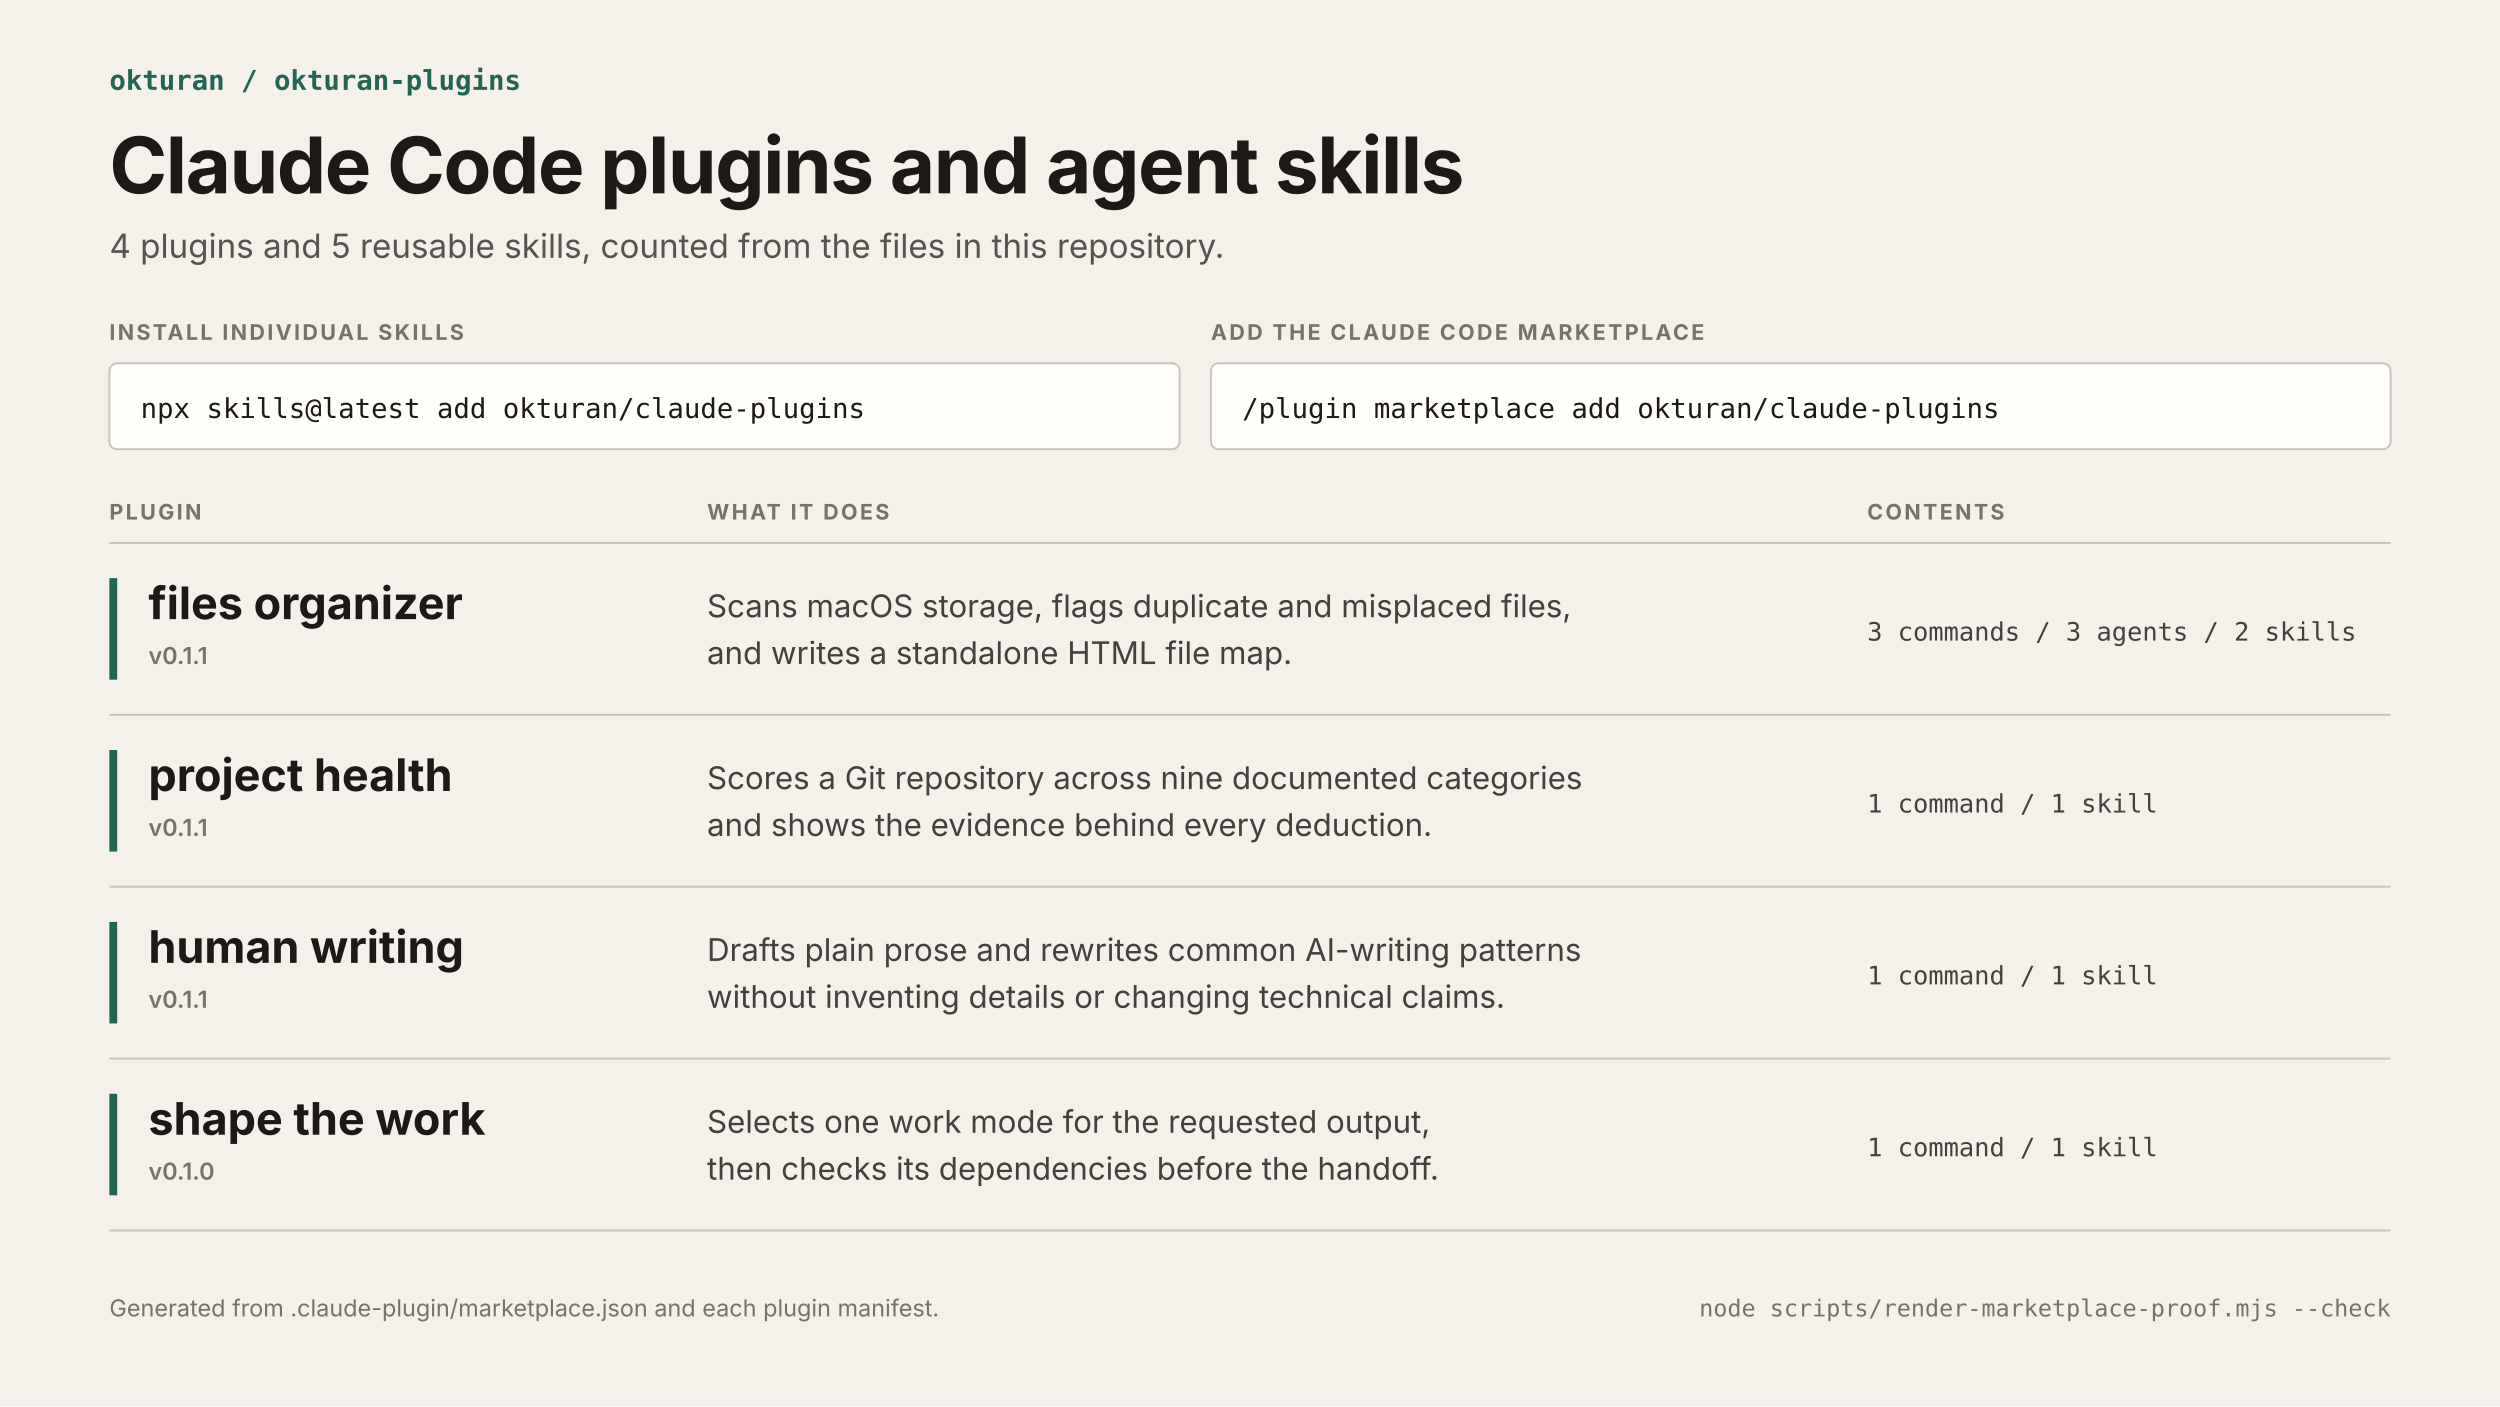
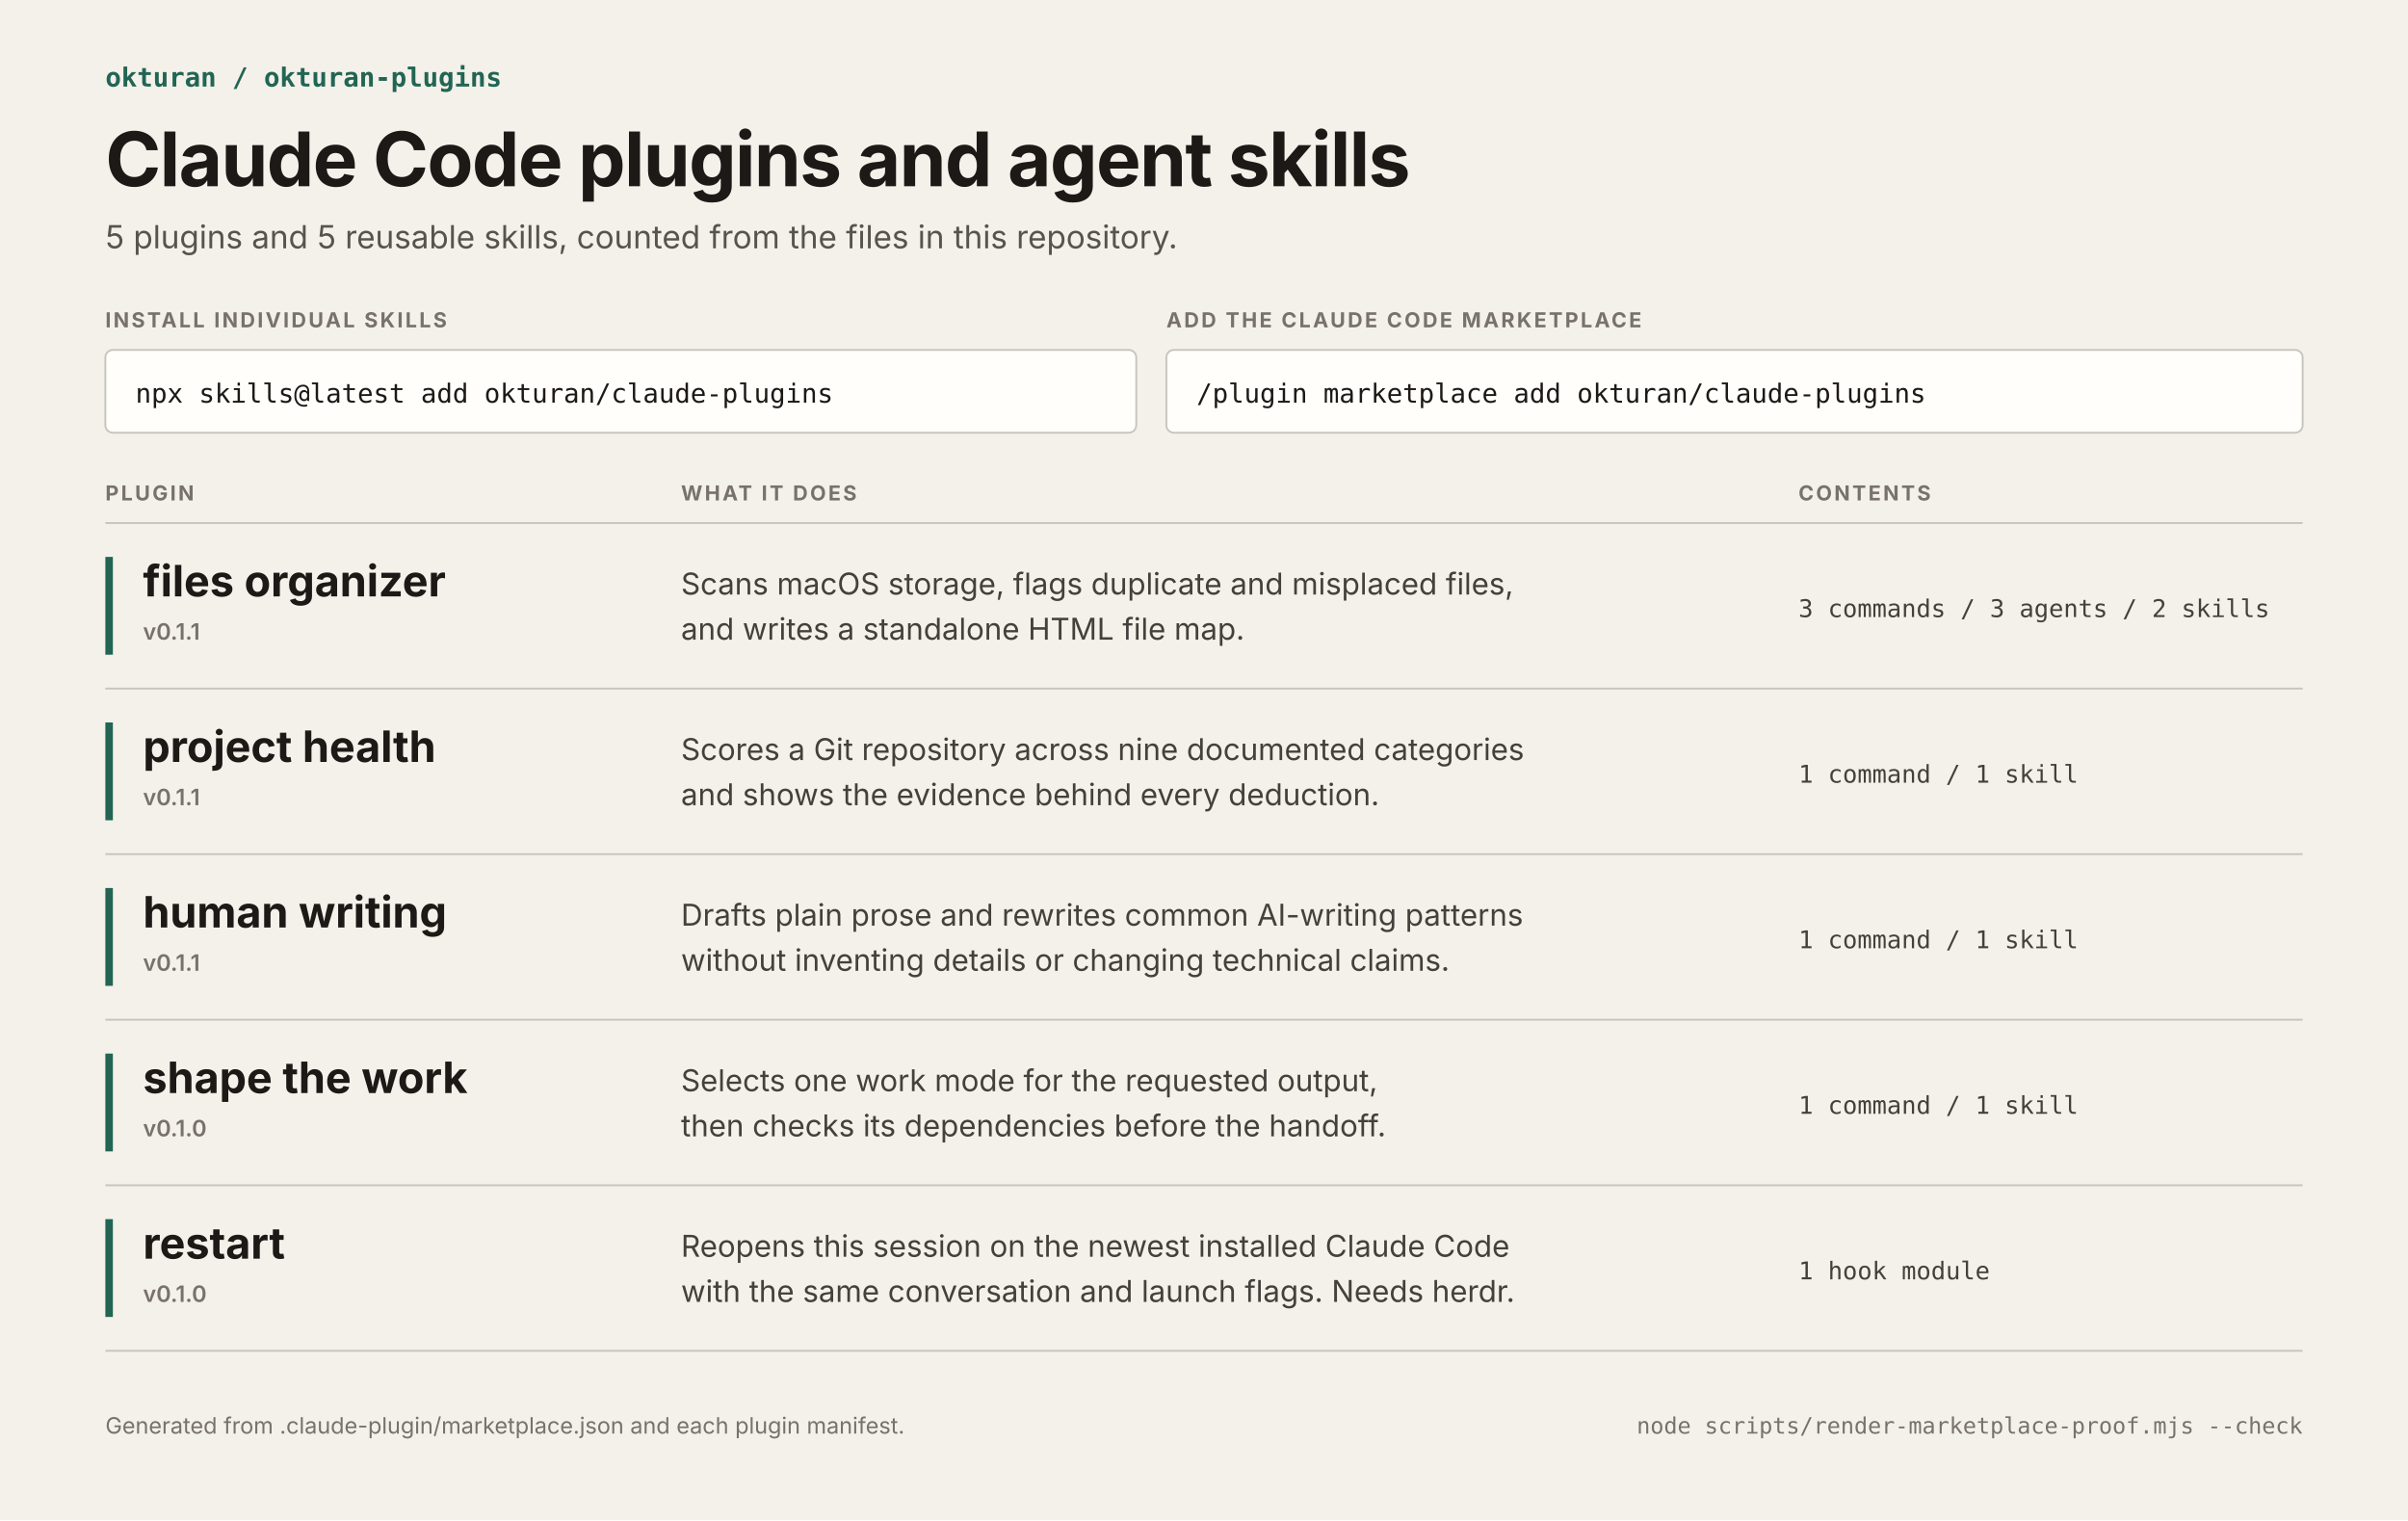
- <svg xmlns="http://www.w3.org/2000/svg" width="1280" height="720" viewBox="0 0 1280 720" role="img" aria-labelledby="title desc">
+ <svg xmlns="http://www.w3.org/2000/svg" width="1280" height="808" viewBox="0 0 1280 808" role="img" aria-labelledby="title desc">
  <defs>
    <style>
      text { fill: #1c1917; font-family: -apple-system, BlinkMacSystemFont, "Segoe UI", sans-serif; }
      .repo { fill: #226554; font-size: 14px; font-weight: 650; }
      .hero { font-size: 40px; font-weight: 680; letter-spacing: -0.7px; }
      .sub { fill: #57534e; font-size: 17px; }
      .column { fill: #78716c; font-size: 11px; font-weight: 700; letter-spacing: 1.2px; }
      .row-title { font-size: 23px; font-weight: 650; text-transform: capitalize; }
      .version { fill: #78716c; font-size: 12px; font-weight: 600; }
      .body { fill: #44403c; font-size: 16px; }
      .contents { fill: #44403c; font-size: 13px; }
      .code { font-size: 14px; }
      .footer { fill: #78716c; font-size: 12px; }
      .rule { stroke: #c9c5bd; stroke-width: 1; }
      .mono { font-family: ui-monospace, SFMono-Regular, Menlo, monospace; }
    </style>
  </defs>
-   <rect width="1280" height="720" fill="#f4f1ea" />
+   <rect width="1280" height="808" fill="#f4f1ea" />
  <text x="56" y="46" class="repo mono">okturan / okturan-plugins</text>
  <text x="56" y="99" class="hero">Claude Code plugins and agent skills</text>
-   <text x="56" y="132" class="sub">4 plugins and 5 reusable skills, counted from the files in this repository.</text>
+   <text x="56" y="132" class="sub">5 plugins and 5 reusable skills, counted from the files in this repository.</text>
  <text x="56" y="174" class="column">INSTALL INDIVIDUAL SKILLS</text>
  <g transform="translate(56 186)">
    <rect width="548" height="44" rx="4" fill="#fffefa" stroke="#c9c5bd" />
    <text x="16" y="28" class="code mono">npx skills@latest add okturan/claude-plugins</text>
  </g>
  <text x="620" y="174" class="column">ADD THE CLAUDE CODE MARKETPLACE</text>
  <g transform="translate(620 186)">
    <rect width="604" height="44" rx="4" fill="#fffefa" stroke="#c9c5bd" />
    <text x="16" y="28" class="code mono">/plugin marketplace add okturan/claude-plugins</text>
  </g>
  <text x="56" y="266" class="column">PLUGIN</text>
  <text x="362" y="266" class="column">WHAT IT DOES</text>
  <text x="956" y="266" class="column">CONTENTS</text>
  <g transform="translate(56 278)">
    <line x1="0" y1="0" x2="1168" y2="0" class="rule" />
    <rect x="0" y="18" width="4" height="52" fill="#226554" />
    <text x="20" y="39" class="row-title">files organizer</text>
    <text x="20" y="62" class="version">v0.1.1</text>
    <text x="306" y="38" class="body">Scans macOS storage, flags duplicate and misplaced files,</text>
    <text x="306" y="62" class="body">and writes a standalone HTML file map.</text>
    <text x="900" y="50" class="contents mono">3 commands / 3 agents / 2 skills</text>
  </g>
  <g transform="translate(56 366)">
    <line x1="0" y1="0" x2="1168" y2="0" class="rule" />
    <rect x="0" y="18" width="4" height="52" fill="#226554" />
    <text x="20" y="39" class="row-title">project health</text>
    <text x="20" y="62" class="version">v0.1.1</text>
    <text x="306" y="38" class="body">Scores a Git repository across nine documented categories</text>
    <text x="306" y="62" class="body">and shows the evidence behind every deduction.</text>
    <text x="900" y="50" class="contents mono">1 command / 1 skill</text>
  </g>
  <g transform="translate(56 454)">
    <line x1="0" y1="0" x2="1168" y2="0" class="rule" />
    <rect x="0" y="18" width="4" height="52" fill="#226554" />
    <text x="20" y="39" class="row-title">human writing</text>
    <text x="20" y="62" class="version">v0.1.1</text>
    <text x="306" y="38" class="body">Drafts plain prose and rewrites common AI-writing patterns</text>
    <text x="306" y="62" class="body">without inventing details or changing technical claims.</text>
    <text x="900" y="50" class="contents mono">1 command / 1 skill</text>
  </g>
  <g transform="translate(56 542)">
    <line x1="0" y1="0" x2="1168" y2="0" class="rule" />
    <rect x="0" y="18" width="4" height="52" fill="#226554" />
    <text x="20" y="39" class="row-title">shape the work</text>
    <text x="20" y="62" class="version">v0.1.0</text>
    <text x="306" y="38" class="body">Selects one work mode for the requested output,</text>
    <text x="306" y="62" class="body">then checks its dependencies before the handoff.</text>
    <text x="900" y="50" class="contents mono">1 command / 1 skill</text>
  </g>
-   <line x1="56" y1="630" x2="1224" y2="630" class="rule" />
-   <text x="56" y="674" class="footer">Generated from .claude-plugin/marketplace.json and each plugin manifest.</text>
-   <text x="1224" y="674" text-anchor="end" class="footer mono">node scripts/render-marketplace-proof.mjs --check</text>
+   <g transform="translate(56 630)">
+     <line x1="0" y1="0" x2="1168" y2="0" class="rule" />
+     <rect x="0" y="18" width="4" height="52" fill="#226554" />
+     <text x="20" y="39" class="row-title">restart</text>
+     <text x="20" y="62" class="version">v0.1.0</text>
+     <text x="306" y="38" class="body">Reopens this session on the newest installed Claude Code</text>
+     <text x="306" y="62" class="body">with the same conversation and launch flags. Needs herdr.</text>
+     <text x="900" y="50" class="contents mono">1 hook module</text>
+   </g>
+   <line x1="56" y1="718" x2="1224" y2="718" class="rule" />
+   <text x="56" y="762" class="footer">Generated from .claude-plugin/marketplace.json and each plugin manifest.</text>
+   <text x="1224" y="762" text-anchor="end" class="footer mono">node scripts/render-marketplace-proof.mjs --check</text>
</svg>
